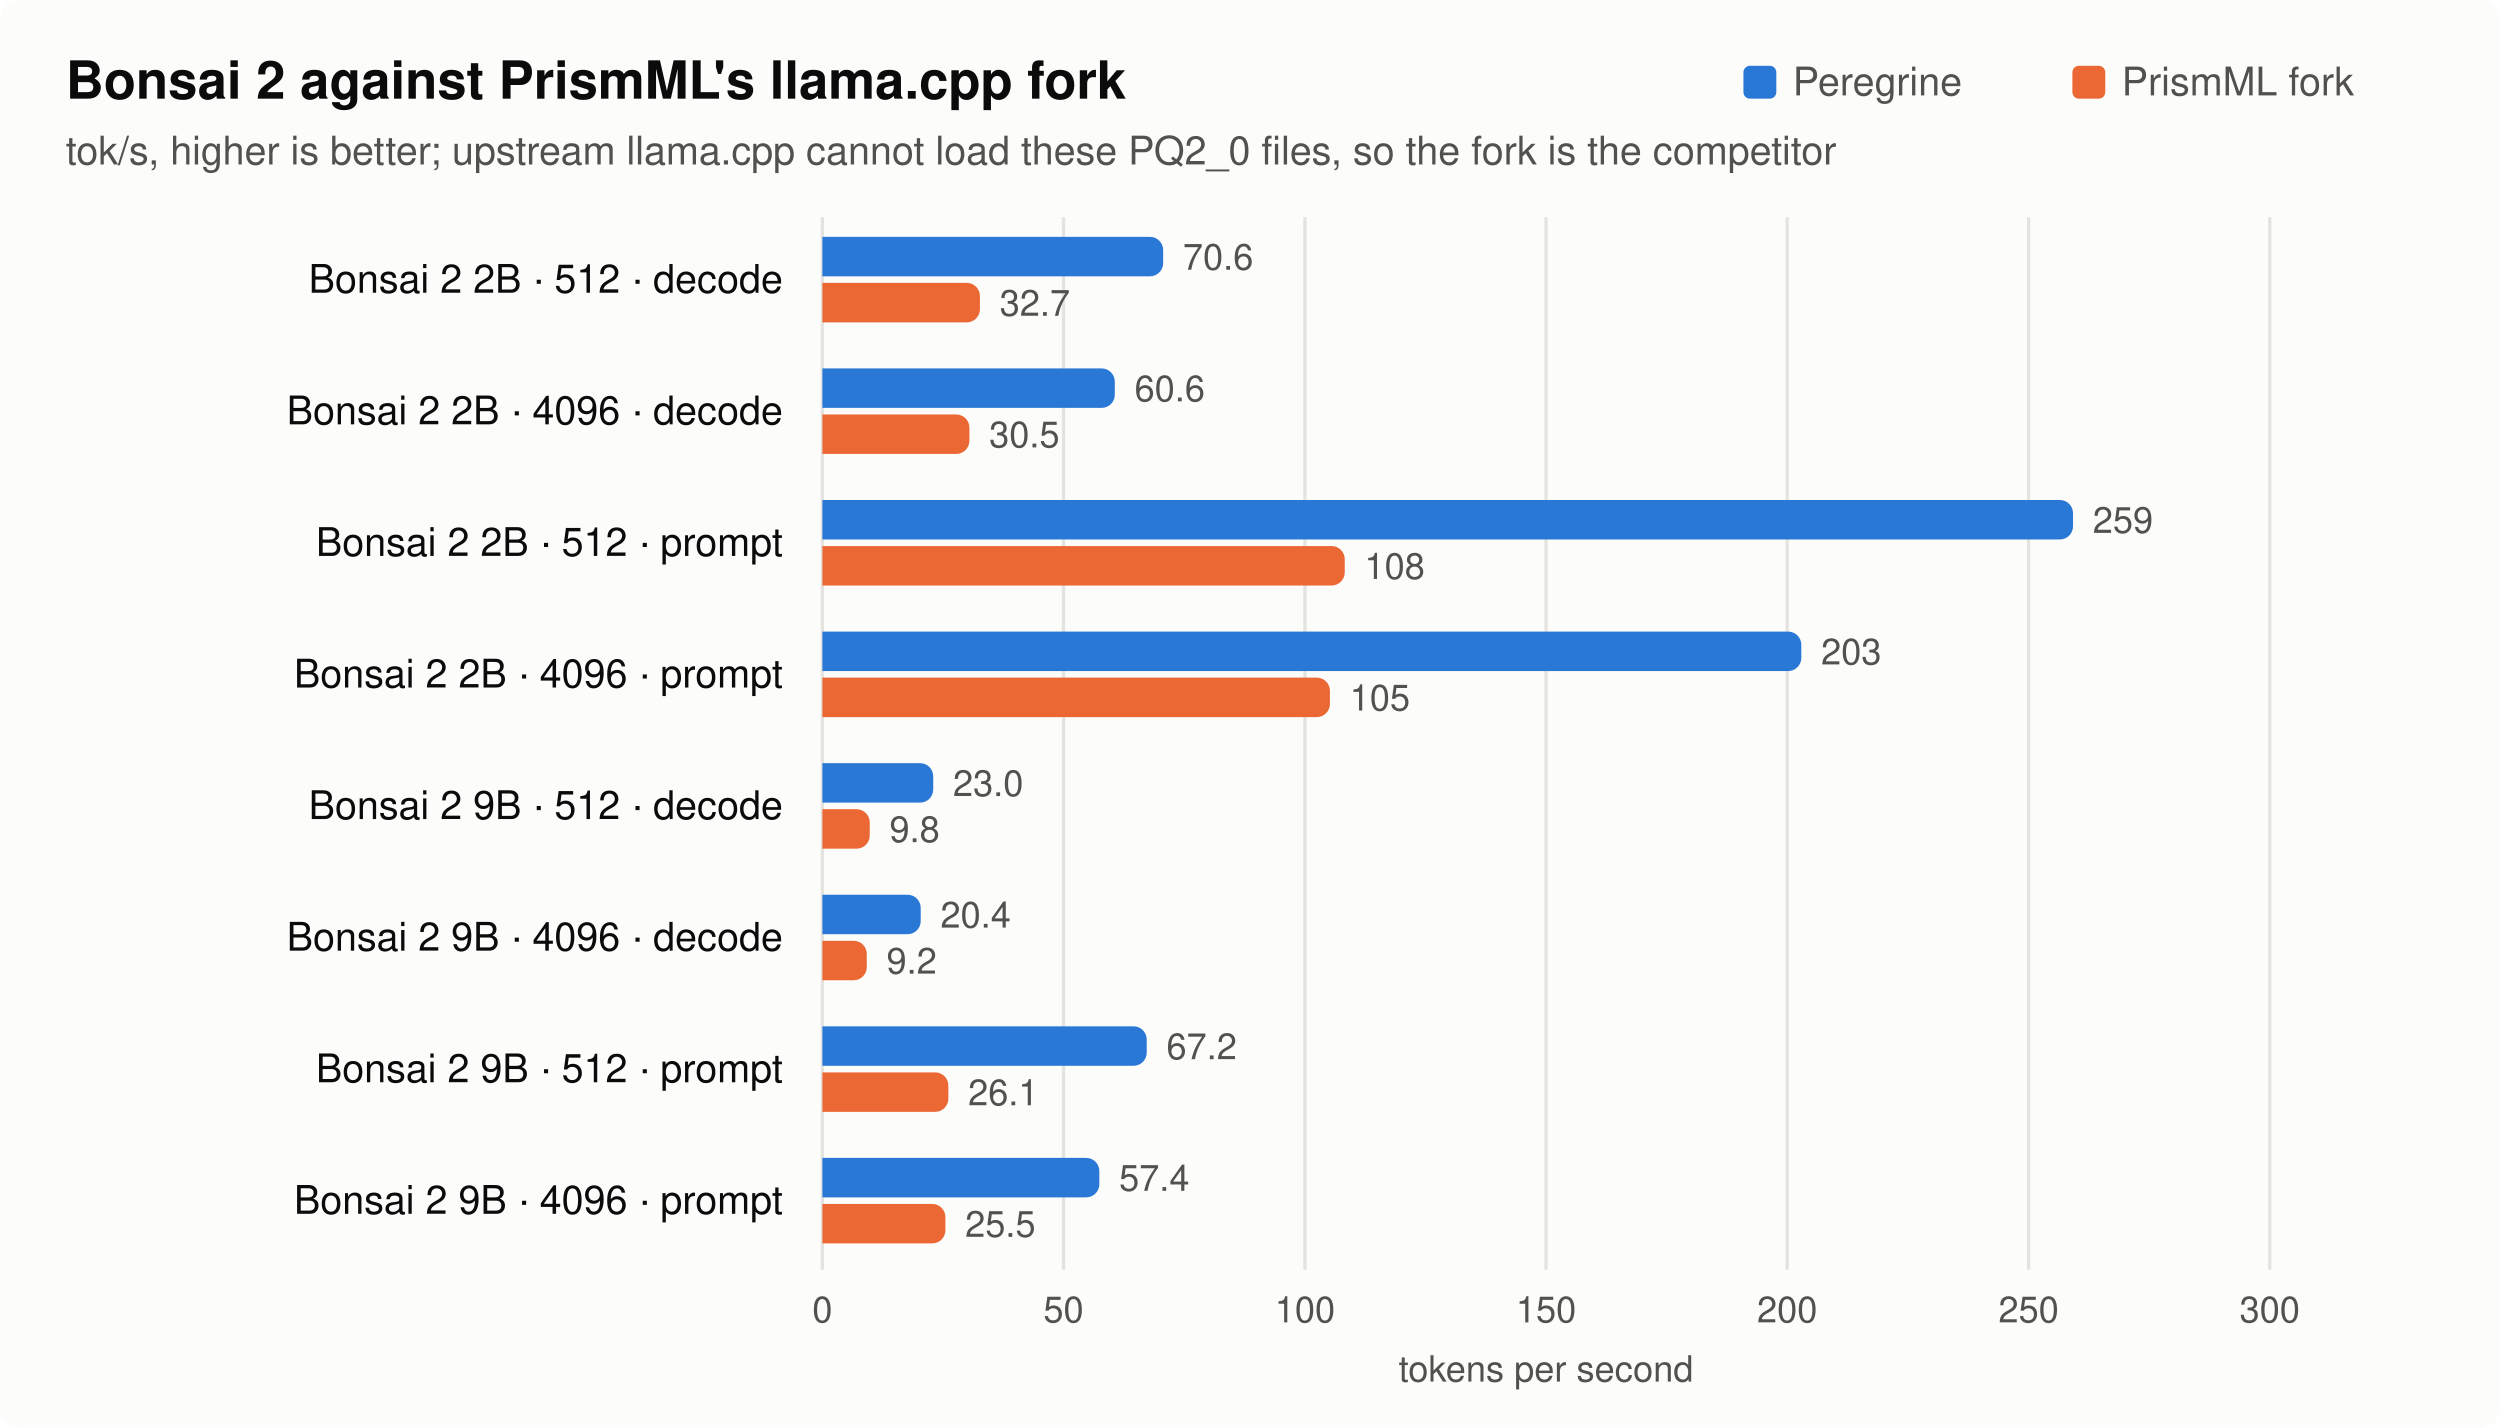
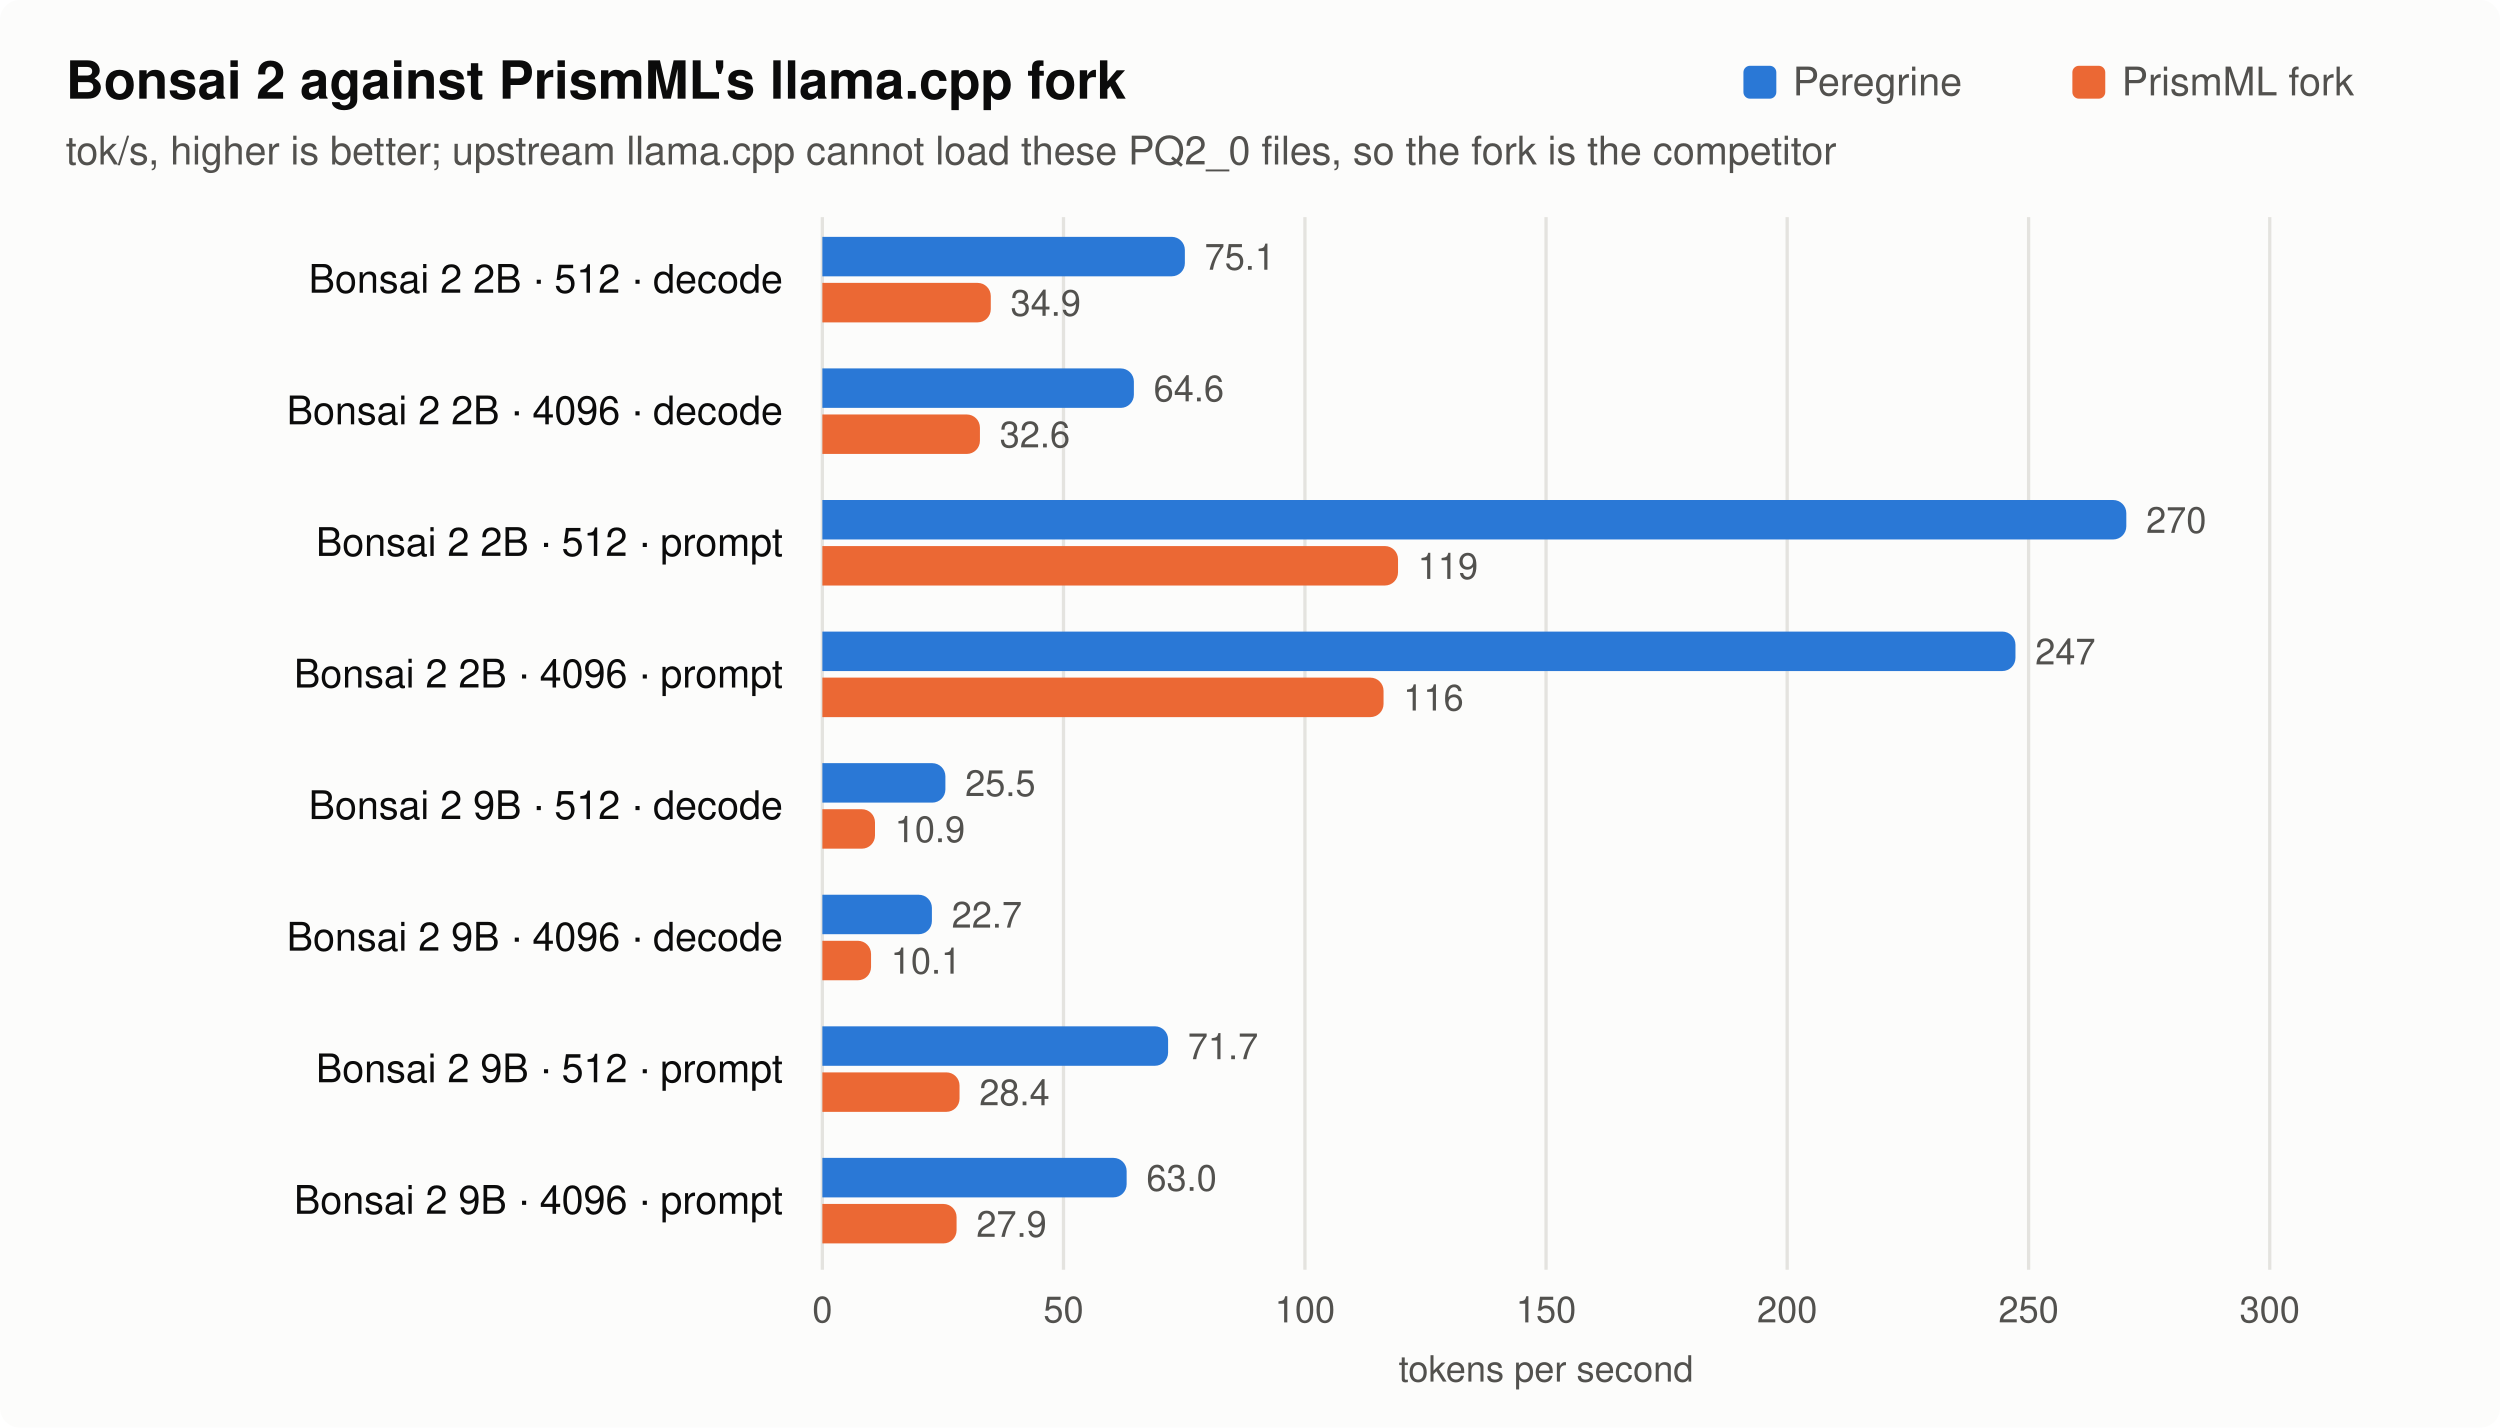
<svg xmlns="http://www.w3.org/2000/svg" width="760" height="434" viewBox="0 0 760 434" role="img" aria-label="Bonsai 2 against PrismML's llama.cpp fork">
  <style>
  .surface { fill: #fcfcfb; }
  .t1 { fill: #0b0b0b; } .t2 { fill: #52514e; }
  .grid { stroke: #e4e3df; } .ref { stroke: #52514e; }
  .s1 { fill: #2a78d6; } .s2 { fill: #eb6834; }
  .gap { stroke: #fcfcfb; }
  text { font-family: -apple-system, BlinkMacSystemFont, "Segoe UI", Helvetica, Arial, sans-serif; }
  @media (prefers-color-scheme: dark) {
    .surface { fill: #1a1a19; }
    .t1 { fill: #f0efec; } .t2 { fill: #c3c2b7; }
    .grid { stroke: #383835; } .ref { stroke: #c3c2b7; }
    .s1 { fill: #3987e5; } .s2 { fill: #d95926; }
    .gap { stroke: #1a1a19; }
  }
</style>
  <rect class="surface" width="760" height="434" rx="6" />
  <text class="t1" x="20" y="30" font-size="16" font-weight="600">Bonsai 2 against PrismML's llama.cpp fork</text>
  <text class="t2" x="20" y="50" font-size="12">tok/s, higher is better; upstream llama.cpp cannot load these PQ2_0 files, so the fork is the competitor</text>
  <rect class="s1" x="530" y="20" width="10" height="10" rx="2" />
  <text class="t2" x="545" y="29" font-size="12">Peregrine</text>
  <rect class="s2" x="630" y="20" width="10" height="10" rx="2" />
  <text class="t2" x="645" y="29" font-size="12">PrismML fork</text>
  <line class="grid" x1="250.0" y1="66" x2="250.0" y2="386" stroke-width="1" />
  <text class="t2" x="250.0" y="402" font-size="11" text-anchor="middle">0</text>
  <line class="grid" x1="323.3" y1="66" x2="323.3" y2="386" stroke-width="1" />
  <text class="t2" x="323.3" y="402" font-size="11" text-anchor="middle">50</text>
  <line class="grid" x1="396.7" y1="66" x2="396.7" y2="386" stroke-width="1" />
  <text class="t2" x="396.7" y="402" font-size="11" text-anchor="middle">100</text>
  <line class="grid" x1="470.0" y1="66" x2="470.0" y2="386" stroke-width="1" />
  <text class="t2" x="470.0" y="402" font-size="11" text-anchor="middle">150</text>
  <line class="grid" x1="543.3" y1="66" x2="543.3" y2="386" stroke-width="1" />
  <text class="t2" x="543.3" y="402" font-size="11" text-anchor="middle">200</text>
  <line class="grid" x1="616.7" y1="66" x2="616.7" y2="386" stroke-width="1" />
  <text class="t2" x="616.7" y="402" font-size="11" text-anchor="middle">250</text>
  <line class="grid" x1="690.0" y1="66" x2="690.0" y2="386" stroke-width="1" />
  <text class="t2" x="690.0" y="402" font-size="11" text-anchor="middle">300</text>
  <text class="t1" x="238" y="89.0" font-size="12" text-anchor="end">Bonsai 2 2B · 512 · decode</text>
-   <path class="s1" d="M250.0,72.0 H349.6 A4.0,4.0 0 0 1 353.6,76.0 V80.0 A4.0,4.0 0 0 1 349.6,84.0 H250.0 Z" />
-   <text class="t2" x="359.6" y="82" font-size="11">70.6</text>
-   <path class="s2" d="M250.0,86.0 H293.9 A4.0,4.0 0 0 1 297.9,90.0 V94.0 A4.0,4.0 0 0 1 293.9,98.0 H250.0 Z" />
-   <text class="t2" x="303.9" y="96" font-size="11">32.7</text>
+   <path class="s1" d="M250.0,72.0 H356.2 A4.0,4.0 0 0 1 360.2,76.0 V80.0 A4.0,4.0 0 0 1 356.2,84.0 H250.0 Z" />
+   <text class="t2" x="366.2" y="82" font-size="11">75.1</text>
+   <path class="s2" d="M250.0,86.0 H297.2 A4.0,4.0 0 0 1 301.2,90.0 V94.0 A4.0,4.0 0 0 1 297.2,98.0 H250.0 Z" />
+   <text class="t2" x="307.2" y="96" font-size="11">34.9</text>
  <text class="t1" x="238" y="129.0" font-size="12" text-anchor="end">Bonsai 2 2B · 4096 · decode</text>
-   <path class="s1" d="M250.0,112.0 H334.9 A4.0,4.0 0 0 1 338.9,116.0 V120.0 A4.0,4.0 0 0 1 334.9,124.0 H250.0 Z" />
-   <text class="t2" x="344.9" y="122" font-size="11">60.6</text>
-   <path class="s2" d="M250.0,126.0 H290.7 A4.0,4.0 0 0 1 294.7,130.0 V134.0 A4.0,4.0 0 0 1 290.7,138.0 H250.0 Z" />
-   <text class="t2" x="300.7" y="136" font-size="11">30.5</text>
+   <path class="s1" d="M250.0,112.0 H340.7 A4.0,4.0 0 0 1 344.7,116.0 V120.0 A4.0,4.0 0 0 1 340.7,124.0 H250.0 Z" />
+   <text class="t2" x="350.7" y="122" font-size="11">64.6</text>
+   <path class="s2" d="M250.0,126.0 H293.9 A4.0,4.0 0 0 1 297.9,130.0 V134.0 A4.0,4.0 0 0 1 293.9,138.0 H250.0 Z" />
+   <text class="t2" x="303.9" y="136" font-size="11">32.6</text>
  <text class="t1" x="238" y="169.0" font-size="12" text-anchor="end">Bonsai 2 2B · 512 · prompt</text>
-   <path class="s1" d="M250.0,152.0 H626.2 A4.0,4.0 0 0 1 630.2,156.0 V160.0 A4.0,4.0 0 0 1 626.2,164.0 H250.0 Z" />
-   <text class="t2" x="636.2" y="162" font-size="11">259</text>
-   <path class="s2" d="M250.0,166.0 H404.8 A4.0,4.0 0 0 1 408.8,170.0 V174.0 A4.0,4.0 0 0 1 404.8,178.0 H250.0 Z" />
-   <text class="t2" x="414.8" y="176" font-size="11">108</text>
+   <path class="s1" d="M250.0,152.0 H642.4 A4.0,4.0 0 0 1 646.4,156.0 V160.0 A4.0,4.0 0 0 1 642.4,164.0 H250.0 Z" />
+   <text class="t2" x="652.4" y="162" font-size="11">270</text>
+   <path class="s2" d="M250.0,166.0 H421.0 A4.0,4.0 0 0 1 425.0,170.0 V174.0 A4.0,4.0 0 0 1 421.0,178.0 H250.0 Z" />
+   <text class="t2" x="431.0" y="176" font-size="11">119</text>
  <text class="t1" x="238" y="209.0" font-size="12" text-anchor="end">Bonsai 2 2B · 4096 · prompt</text>
-   <path class="s1" d="M250.0,192.0 H543.6 A4.0,4.0 0 0 1 547.6,196.0 V200.0 A4.0,4.0 0 0 1 543.6,204.0 H250.0 Z" />
-   <text class="t2" x="553.6" y="202" font-size="11">203</text>
-   <path class="s2" d="M250.0,206.0 H400.3 A4.0,4.0 0 0 1 404.3,210.0 V214.0 A4.0,4.0 0 0 1 400.3,218.0 H250.0 Z" />
-   <text class="t2" x="410.3" y="216" font-size="11">105</text>
+   <path class="s1" d="M250.0,192.0 H608.7 A4.0,4.0 0 0 1 612.7,196.0 V200.0 A4.0,4.0 0 0 1 608.7,204.0 H250.0 Z" />
+   <text class="t2" x="618.7" y="202" font-size="11">247</text>
+   <path class="s2" d="M250.0,206.0 H416.6 A4.0,4.0 0 0 1 420.6,210.0 V214.0 A4.0,4.0 0 0 1 416.6,218.0 H250.0 Z" />
+   <text class="t2" x="426.6" y="216" font-size="11">116</text>
  <text class="t1" x="238" y="249.0" font-size="12" text-anchor="end">Bonsai 2 9B · 512 · decode</text>
-   <path class="s1" d="M250.0,232.0 H279.7 A4.0,4.0 0 0 1 283.7,236.0 V240.0 A4.0,4.0 0 0 1 279.7,244.0 H250.0 Z" />
-   <text class="t2" x="289.7" y="242" font-size="11">23.0</text>
-   <path class="s2" d="M250.0,246.0 H260.4 A4.0,4.0 0 0 1 264.4,250.0 V254.0 A4.0,4.0 0 0 1 260.4,258.0 H250.0 Z" />
-   <text class="t2" x="270.4" y="256" font-size="11">9.8</text>
+   <path class="s1" d="M250.0,232.0 H283.4 A4.0,4.0 0 0 1 287.4,236.0 V240.0 A4.0,4.0 0 0 1 283.4,244.0 H250.0 Z" />
+   <text class="t2" x="293.4" y="242" font-size="11">25.5</text>
+   <path class="s2" d="M250.0,246.0 H262.0 A4.0,4.0 0 0 1 266.0,250.0 V254.0 A4.0,4.0 0 0 1 262.0,258.0 H250.0 Z" />
+   <text class="t2" x="272.0" y="256" font-size="11">10.9</text>
  <text class="t1" x="238" y="289.0" font-size="12" text-anchor="end">Bonsai 2 9B · 4096 · decode</text>
-   <path class="s1" d="M250.0,272.0 H275.9 A4.0,4.0 0 0 1 279.9,276.0 V280.0 A4.0,4.0 0 0 1 275.9,284.0 H250.0 Z" />
-   <text class="t2" x="285.9" y="282" font-size="11">20.4</text>
-   <path class="s2" d="M250.0,286.0 H259.5 A4.0,4.0 0 0 1 263.5,290.0 V294.0 A4.0,4.0 0 0 1 259.5,298.0 H250.0 Z" />
-   <text class="t2" x="269.5" y="296" font-size="11">9.2</text>
+   <path class="s1" d="M250.0,272.0 H279.3 A4.0,4.0 0 0 1 283.3,276.0 V280.0 A4.0,4.0 0 0 1 279.3,284.0 H250.0 Z" />
+   <text class="t2" x="289.3" y="282" font-size="11">22.7</text>
+   <path class="s2" d="M250.0,286.0 H260.8 A4.0,4.0 0 0 1 264.8,290.0 V294.0 A4.0,4.0 0 0 1 260.8,298.0 H250.0 Z" />
+   <text class="t2" x="270.8" y="296" font-size="11">10.1</text>
  <text class="t1" x="238" y="329.0" font-size="12" text-anchor="end">Bonsai 2 9B · 512 · prompt</text>
-   <path class="s1" d="M250.0,312.0 H344.6 A4.0,4.0 0 0 1 348.6,316.0 V320.0 A4.0,4.0 0 0 1 344.6,324.0 H250.0 Z" />
-   <text class="t2" x="354.6" y="322" font-size="11">67.2</text>
-   <path class="s2" d="M250.0,326.0 H284.3 A4.0,4.0 0 0 1 288.3,330.0 V334.0 A4.0,4.0 0 0 1 284.3,338.0 H250.0 Z" />
-   <text class="t2" x="294.3" y="336" font-size="11">26.1</text>
+   <path class="s1" d="M250.0,312.0 H351.1 A4.0,4.0 0 0 1 355.1,316.0 V320.0 A4.0,4.0 0 0 1 351.1,324.0 H250.0 Z" />
+   <text class="t2" x="361.1" y="322" font-size="11">71.7</text>
+   <path class="s2" d="M250.0,326.0 H287.7 A4.0,4.0 0 0 1 291.7,330.0 V334.0 A4.0,4.0 0 0 1 287.7,338.0 H250.0 Z" />
+   <text class="t2" x="297.7" y="336" font-size="11">28.4</text>
  <text class="t1" x="238" y="369.0" font-size="12" text-anchor="end">Bonsai 2 9B · 4096 · prompt</text>
-   <path class="s1" d="M250.0,352.0 H330.2 A4.0,4.0 0 0 1 334.2,356.0 V360.0 A4.0,4.0 0 0 1 330.2,364.0 H250.0 Z" />
-   <text class="t2" x="340.2" y="362" font-size="11">57.4</text>
-   <path class="s2" d="M250.0,366.0 H283.4 A4.0,4.0 0 0 1 287.4,370.0 V374.0 A4.0,4.0 0 0 1 283.4,378.0 H250.0 Z" />
-   <text class="t2" x="293.4" y="376" font-size="11">25.5</text>
+   <path class="s1" d="M250.0,352.0 H338.5 A4.0,4.0 0 0 1 342.5,356.0 V360.0 A4.0,4.0 0 0 1 338.5,364.0 H250.0 Z" />
+   <text class="t2" x="348.5" y="362" font-size="11">63.0</text>
+   <path class="s2" d="M250.0,366.0 H286.8 A4.0,4.0 0 0 1 290.8,370.0 V374.0 A4.0,4.0 0 0 1 286.8,378.0 H250.0 Z" />
+   <text class="t2" x="296.8" y="376" font-size="11">27.9</text>
  <text class="t2" x="470.0" y="420" font-size="11" text-anchor="middle">tokens per second</text>
</svg>
